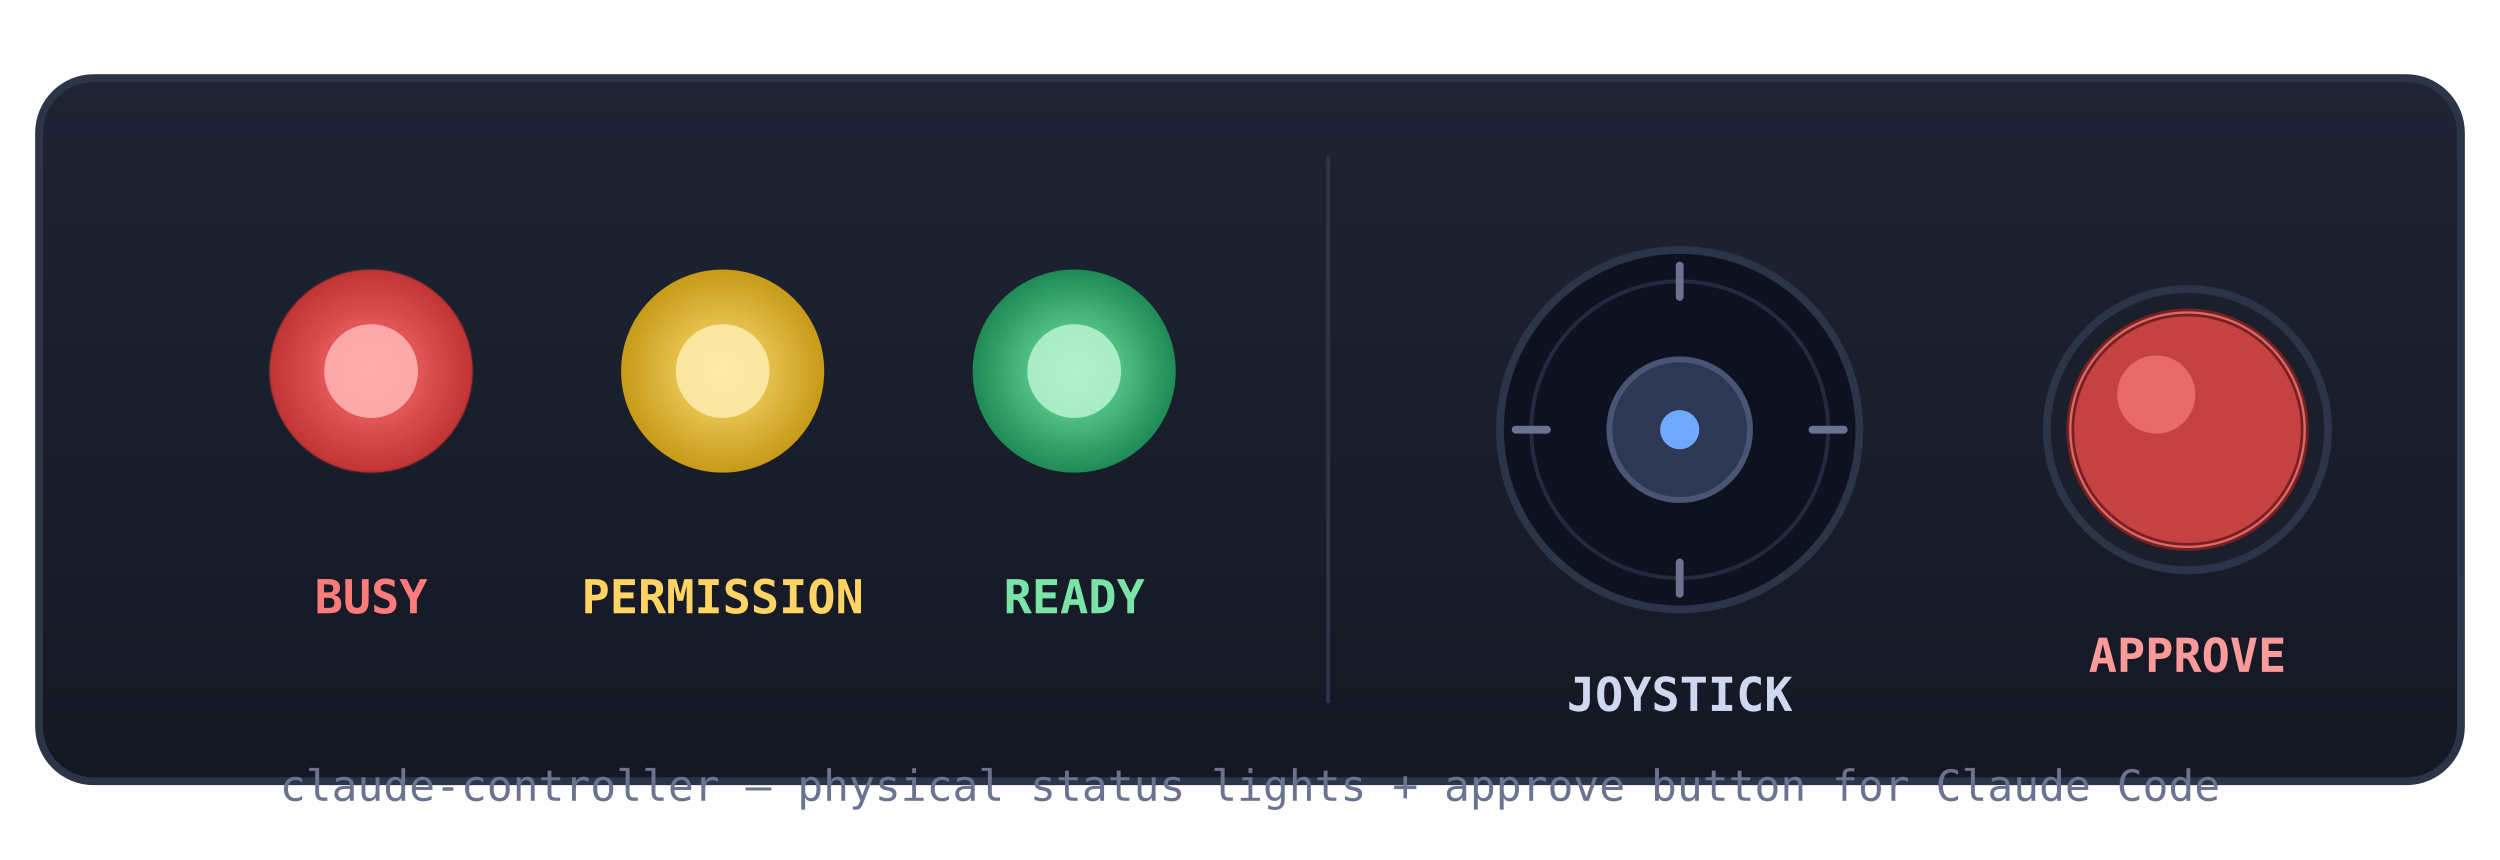
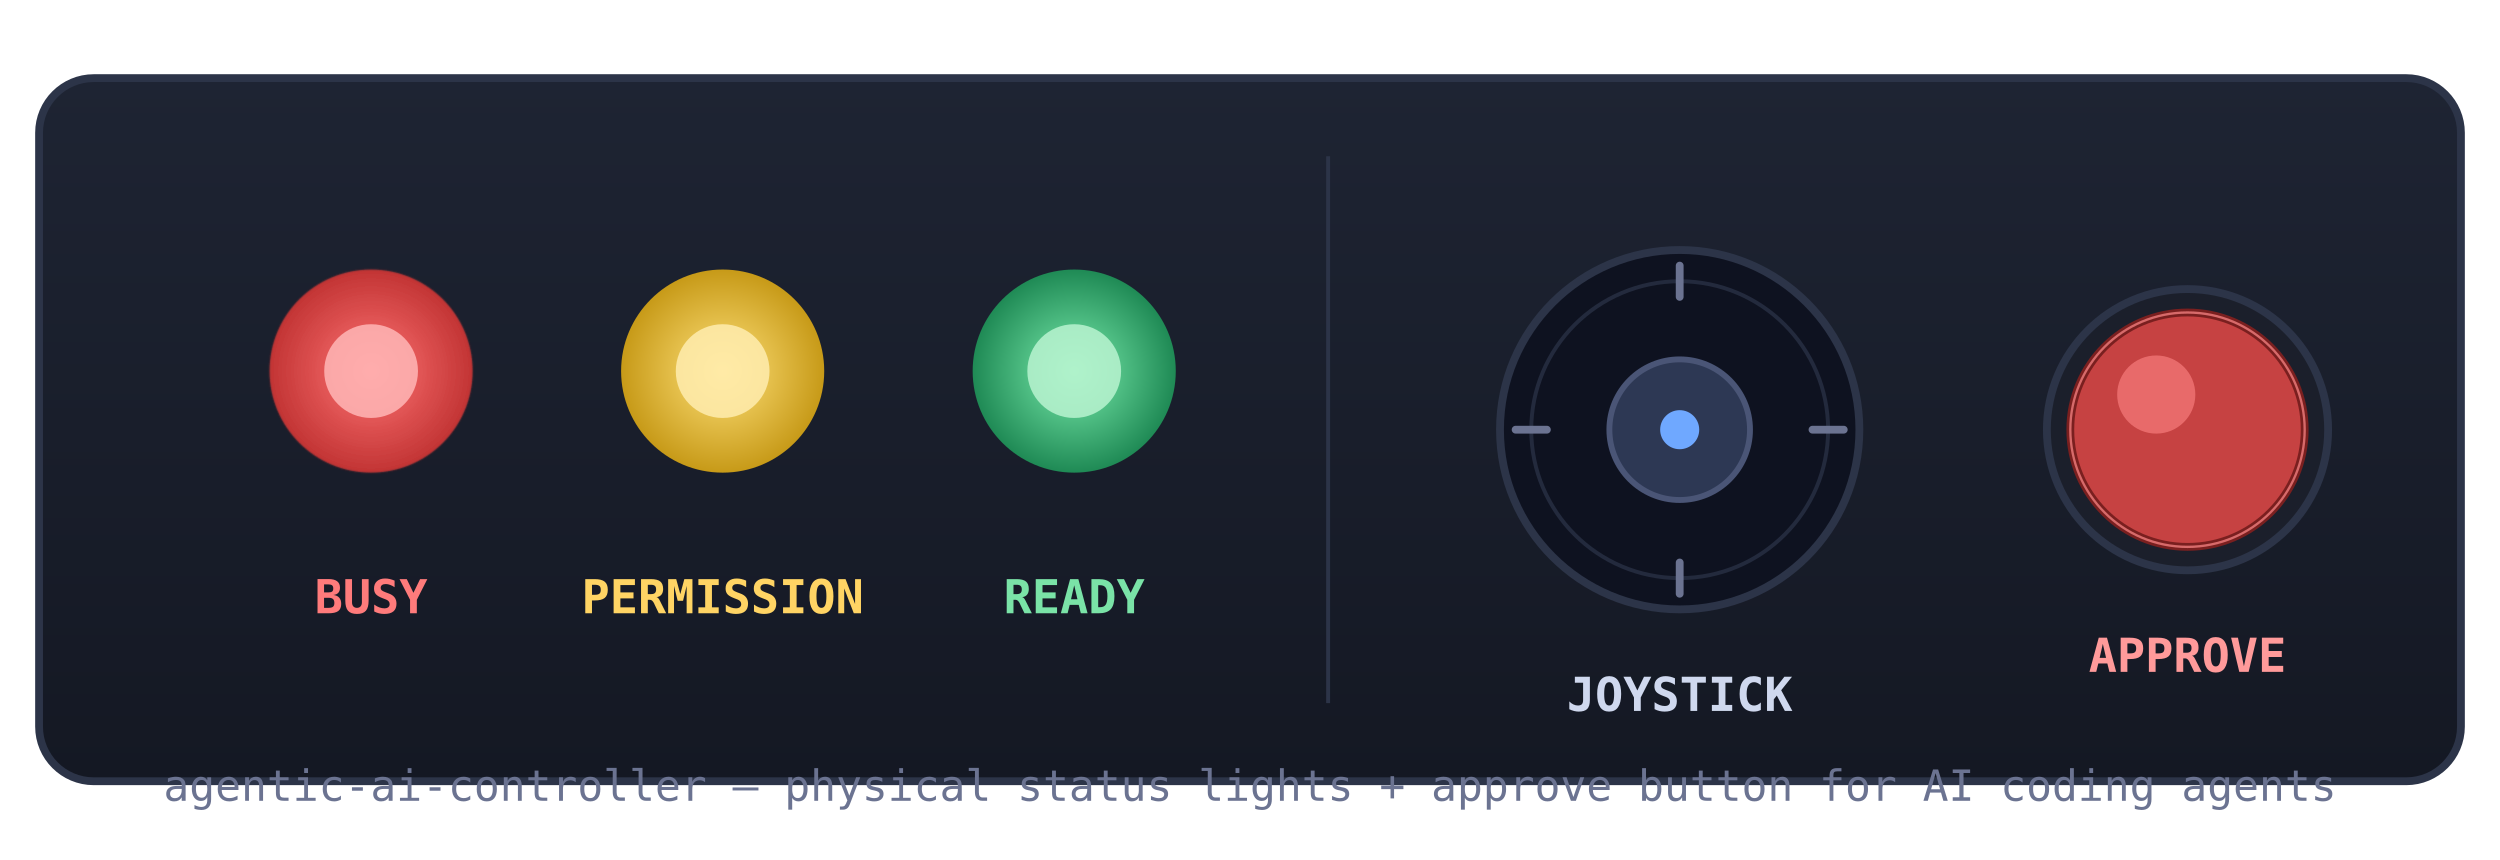
- <svg xmlns="http://www.w3.org/2000/svg" viewBox="0 0 640 220" role="img" aria-label="claude-controller — three status LEDs, a joystick and an approve button">
+ <svg xmlns="http://www.w3.org/2000/svg" viewBox="0 0 640 220" role="img" aria-label="agentic-ai-controller — three status LEDs, a joystick and an approve button">
  <defs>
    <radialGradient id="red-glow" cx="50%" cy="50%" r="50%">
      <stop offset="0%" stop-color="#ff7474" />
      <stop offset="100%" stop-color="#c23434" />
    </radialGradient>
    <radialGradient id="yellow-glow" cx="50%" cy="50%" r="50%">
      <stop offset="0%" stop-color="#ffe17a" />
      <stop offset="100%" stop-color="#c79a18" />
    </radialGradient>
    <radialGradient id="green-glow" cx="50%" cy="50%" r="50%">
      <stop offset="0%" stop-color="#7aecad" />
      <stop offset="100%" stop-color="#1f8a55" />
    </radialGradient>
    <linearGradient id="board" x1="0" x2="0" y1="0" y2="1">
      <stop offset="0%" stop-color="#1e2433" />
      <stop offset="100%" stop-color="#141823" />
    </linearGradient>
  </defs>
  <rect x="10" y="20" width="620" height="180" rx="14" fill="url(#board)" stroke="#2c3448" stroke-width="2" />
  <g font-family="ui-monospace,Menlo,monospace" font-size="12" fill="#cfd8ee" text-anchor="middle">
    <g transform="translate(95,95)">
      <circle r="26" fill="url(#red-glow)" filter="blur(0.3px)" />
      <circle r="12" fill="#ffb6b6" opacity="0.85" />
      <text y="62" fill="#ff7b7b" font-weight="700">BUSY</text>
    </g>
    <g transform="translate(185,95)">
      <circle r="26" fill="url(#yellow-glow)" />
      <circle r="12" fill="#ffecae" opacity="0.85" />
      <text y="62" fill="#ffd464" font-weight="700">PERMISSION</text>
    </g>
    <g transform="translate(275,95)">
      <circle r="26" fill="url(#green-glow)" />
      <circle r="12" fill="#b9f3d0" opacity="0.85" />
      <text y="62" fill="#7ae3a7" font-weight="700">READY</text>
    </g>
  </g>
  <line x1="340" y1="40" x2="340" y2="180" stroke="#2c3448" stroke-width="1" />
  <g transform="translate(430,110)">
    <circle r="46" fill="#0e1220" stroke="#2c3448" stroke-width="2" />
    <circle r="38" fill="none" stroke="#232a3d" stroke-width="1" />
    <circle r="18" fill="#2d3854" stroke="#4a5576" stroke-width="1.5" />
    <circle r="5" fill="#6fa8ff" />
    <path d="M 0 -34 v -8 M 0 34 v 8 M -34 0 h -8 M 34 0 h 8" stroke="#6b7391" stroke-width="2" stroke-linecap="round" />
    <text y="72" text-anchor="middle" fill="#cfd8ee" font-family="ui-monospace,Menlo,monospace" font-size="12" font-weight="700">JOYSTICK</text>
  </g>
  <g transform="translate(560,110)">
    <circle r="36" fill="#1b1f2b" stroke="#2c3448" stroke-width="2" />
    <circle r="30" fill="#c64242" stroke="#7a1f1f" stroke-width="2" />
    <circle r="30" fill="none" stroke="#ff8a8a" stroke-width="0.6" opacity="0.7" />
    <circle r="10" cx="-8" cy="-9" fill="#ff8686" opacity="0.6" />
    <text y="62" text-anchor="middle" fill="#ff9a9a" font-family="ui-monospace,Menlo,monospace" font-size="12" font-weight="700">APPROVE</text>
  </g>
-   <text x="320" y="205" text-anchor="middle" fill="#6b7391" font-family="ui-monospace,Menlo,monospace" font-size="11">claude-controller — physical status lights + approve button for Claude Code</text>
+   <text x="320" y="205" text-anchor="middle" fill="#6b7391" font-family="ui-monospace,Menlo,monospace" font-size="11">agentic-ai-controller — physical status lights + approve button for AI coding agents</text>
</svg>
